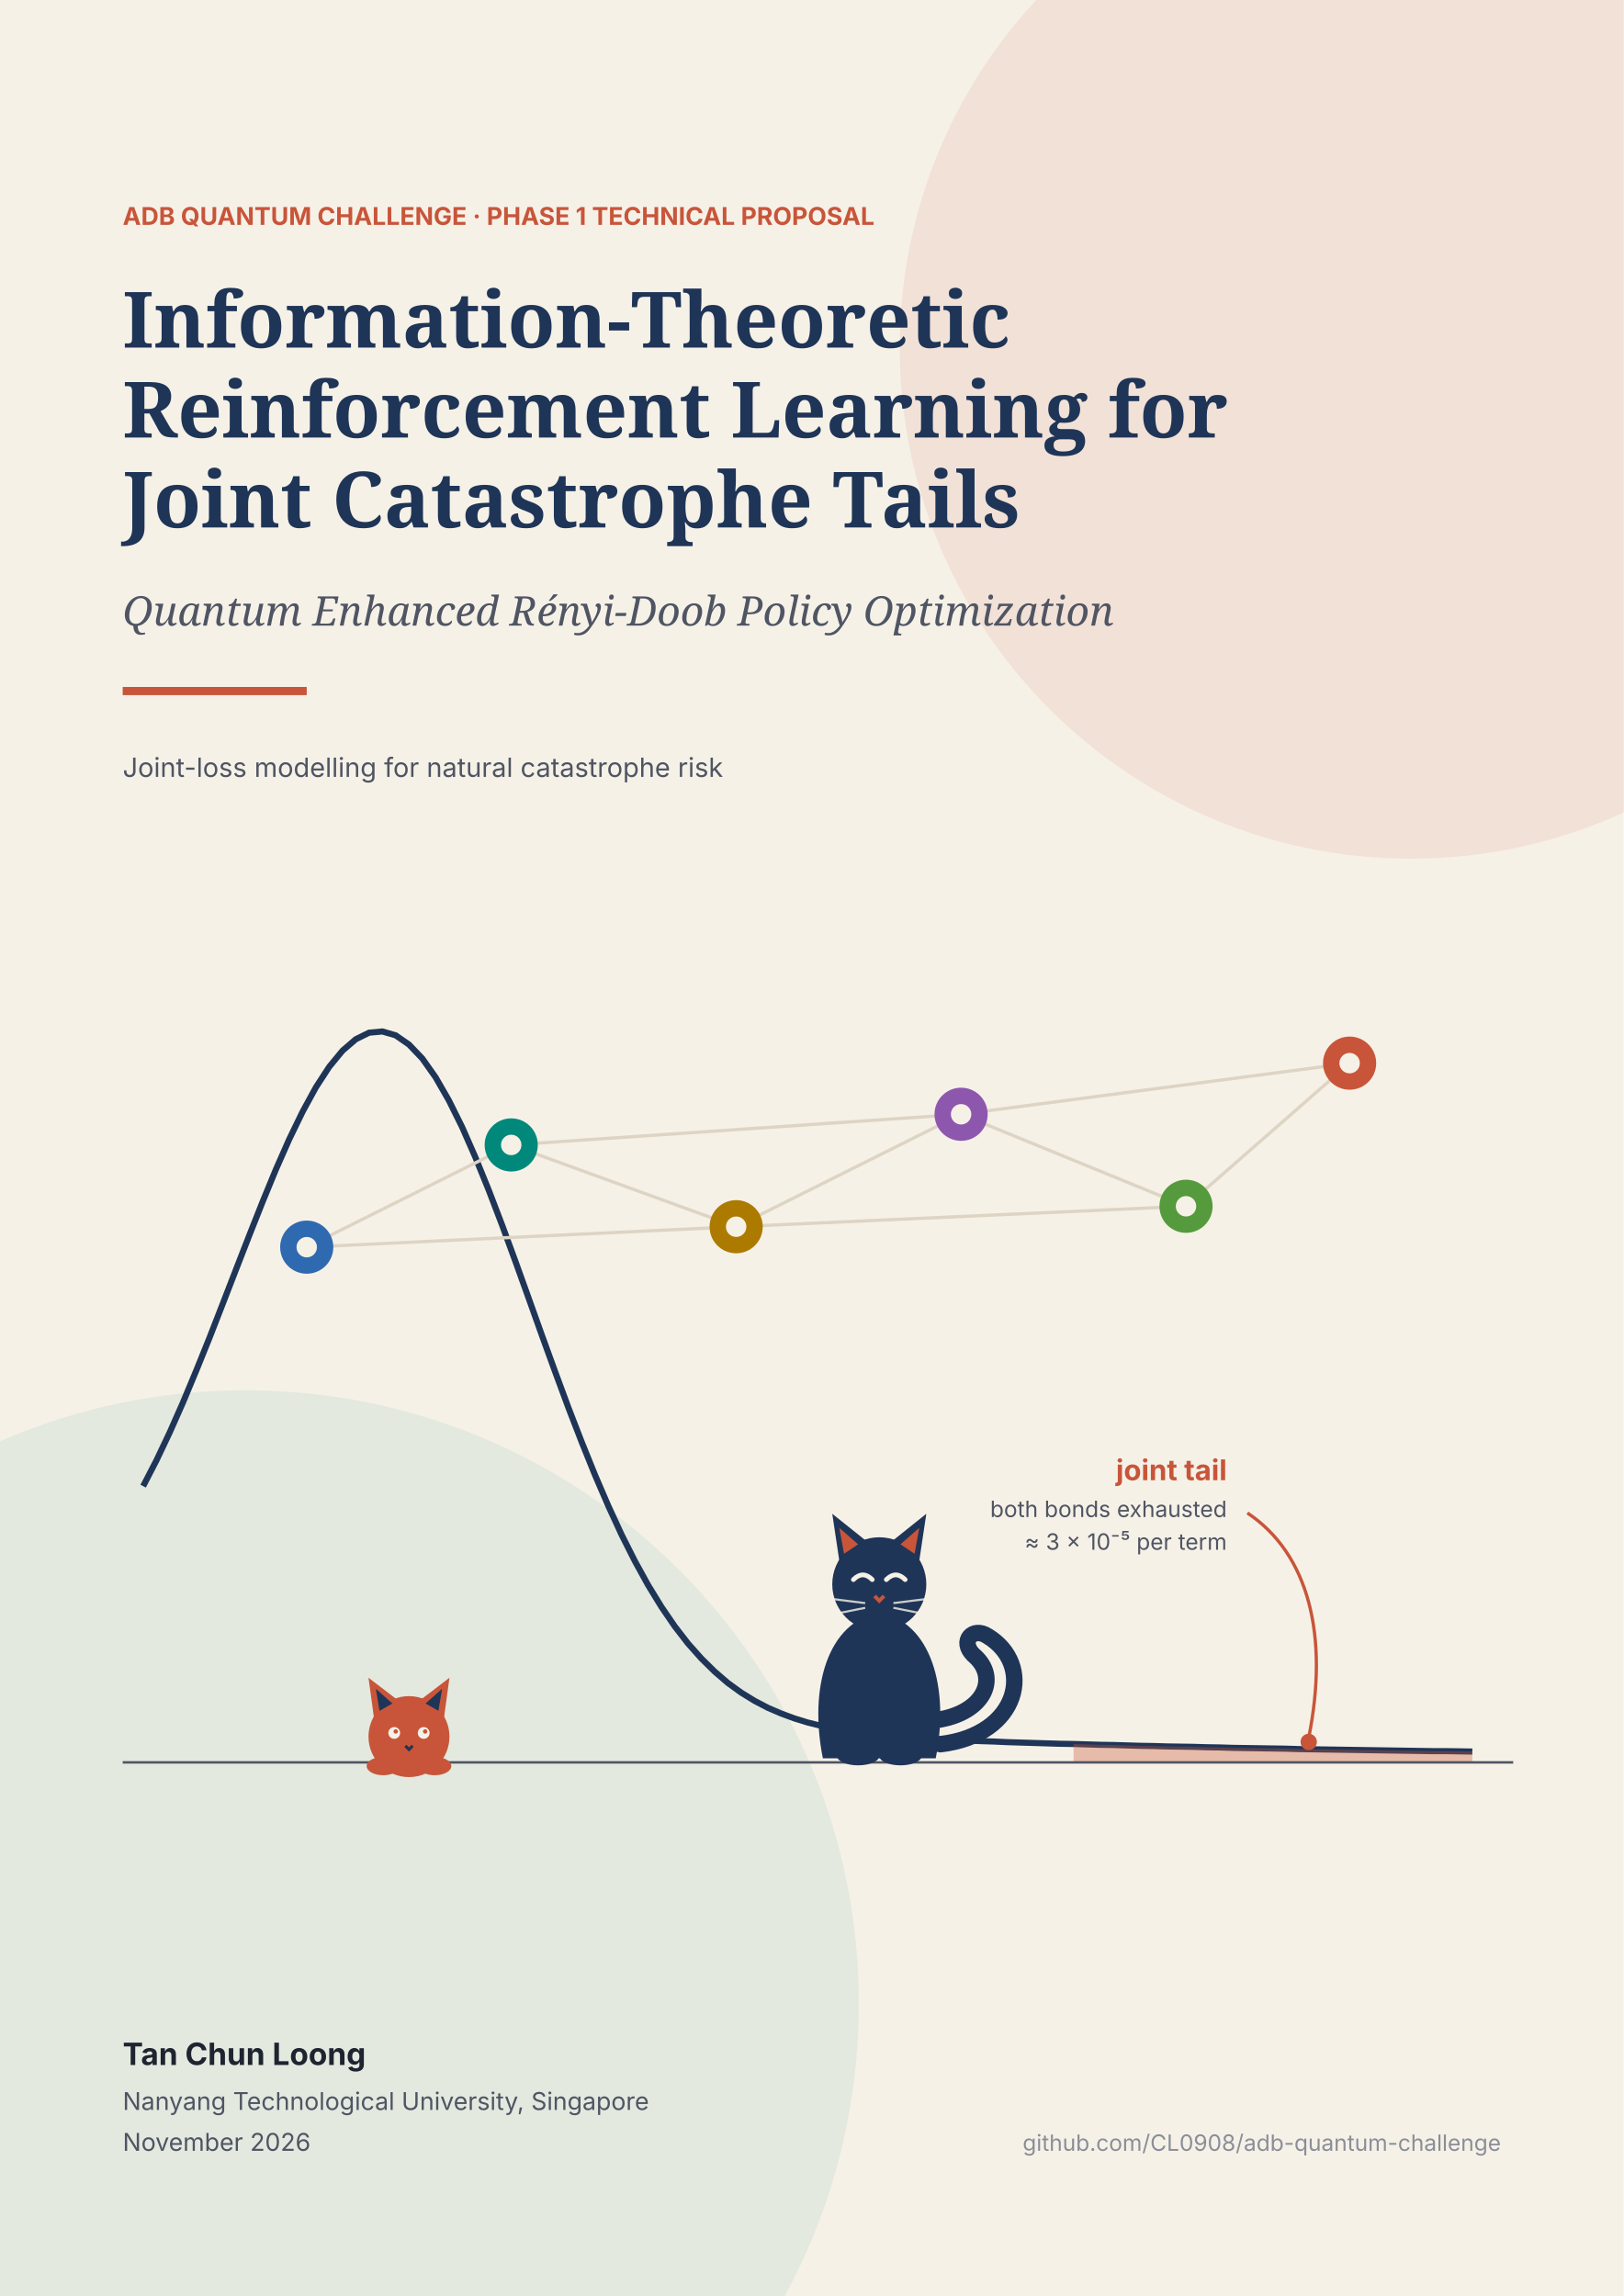
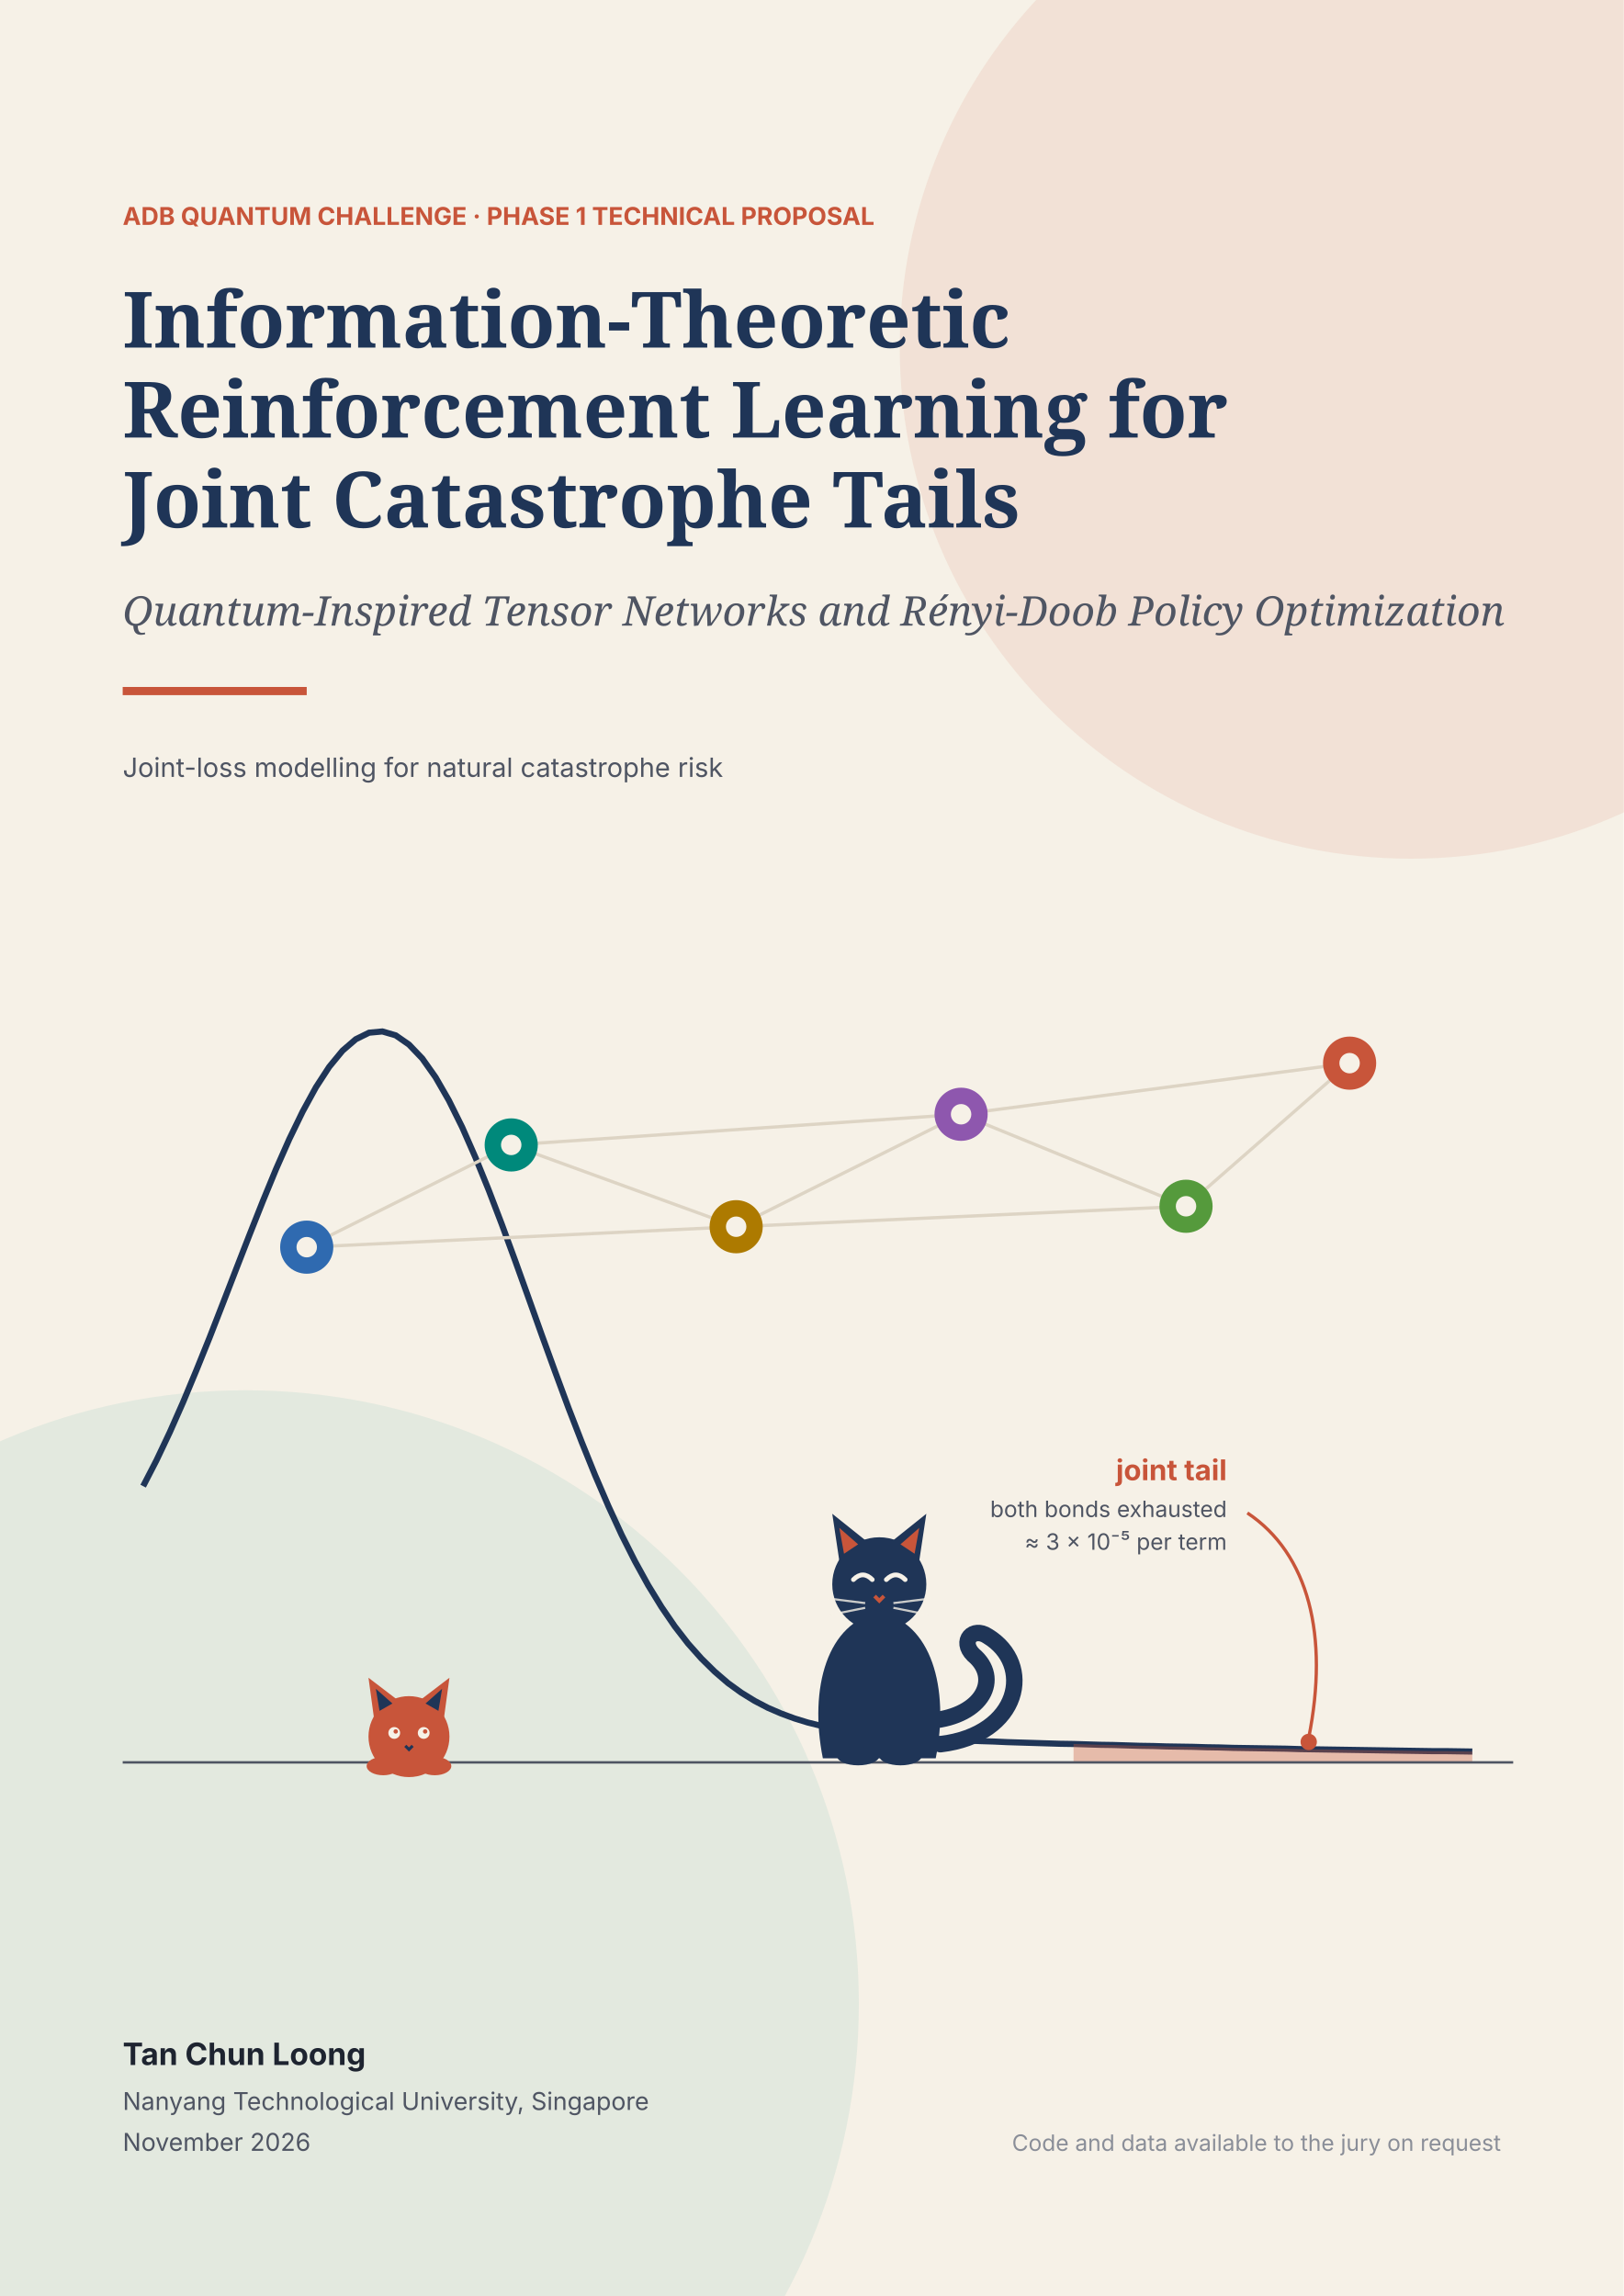
<svg xmlns="http://www.w3.org/2000/svg" viewBox="0 0 794 1123" width="794" height="1123" font-family="Inter, 'Helvetica Neue', Arial, sans-serif">
  <rect width="794" height="1123" fill="#F6F1E7" />
  <circle cx="690" cy="170" r="250" fill="#C8553A" opacity="0.10" />
  <circle cx="120" cy="980" r="300" fill="#00897B" opacity="0.08" />
  <path d="M 70.0,726.9 L 76.5,714.3 L 83.0,700.6 L 89.5,685.9 L 96.0,670.3 L 102.5,654.2 L 109.0,637.5 L 115.5,620.7 L 122.0,604.0 L 128.5,587.6 L 135.0,571.8 L 141.5,557.1 L 148.0,543.7 L 154.5,531.8 L 161.0,521.8 L 167.5,513.9 L 174.0,508.3 L 180.5,505.1 L 187.0,504.5 L 193.5,506.4 L 200.0,510.9 L 206.5,517.7 L 213.0,526.9 L 219.5,538.2 L 226.0,551.3 L 232.5,566.1 L 239.0,582.1 L 245.5,599.1 L 252.0,616.8 L 258.5,634.9 L 265.0,653.1 L 271.5,671.0 L 278.0,688.6 L 284.5,705.4 L 291.0,721.5 L 297.5,736.6 L 304.0,750.7 L 310.5,763.6 L 317.0,775.4 L 323.5,786.0 L 330.0,795.5 L 336.5,803.9 L 343.0,811.2 L 349.5,817.6 L 356.0,823.2 L 362.5,827.9 L 369.0,831.9 L 375.5,835.3 L 382.0,838.1 L 388.5,840.5 L 395.0,842.5 L 401.5,844.1 L 408.0,845.5 L 414.5,846.6 L 421.0,847.5 L 427.5,848.3 L 434.0,849.0 L 440.5,849.5 L 447.0,850.0 L 453.5,850.4 L 460.0,850.7 L 466.5,851.1 L 473.0,851.3 L 479.5,851.6 L 486.0,851.8 L 492.5,852.1 L 499.0,852.3 L 505.5,852.5 L 512.0,852.7 L 518.5,852.9 L 525.0,853.0 L 531.5,853.2 L 538.0,853.4 L 544.5,853.5 L 551.0,853.7 L 557.5,853.9 L 564.0,854.0 L 570.5,854.2 L 577.0,854.3 L 583.5,854.4 L 590.0,854.6 L 596.5,854.7 L 603.0,854.9 L 609.5,855.0 L 616.0,855.1 L 622.5,855.2 L 629.0,855.3 L 635.5,855.5 L 642.0,855.6 L 648.5,855.7 L 655.0,855.8 L 661.5,855.9 L 668.0,856.0 L 674.5,856.1 L 681.0,856.2 L 687.5,856.3 L 694.0,856.4 L 700.5,856.5 L 707.0,856.5 L 713.5,856.6 L 720.0,856.7" fill="none" stroke="#1F3557" stroke-width="3" />
  <path d="M 525.0,853.0 L 531.5,853.2 L 538.0,853.4 L 544.5,853.5 L 551.0,853.7 L 557.5,853.9 L 564.0,854.0 L 570.5,854.2 L 577.0,854.3 L 583.5,854.4 L 590.0,854.6 L 596.5,854.7 L 603.0,854.9 L 609.5,855.0 L 616.0,855.1 L 622.5,855.2 L 629.0,855.3 L 635.5,855.5 L 642.0,855.6 L 648.5,855.7 L 655.0,855.8 L 661.5,855.9 L 668.0,856.0 L 674.5,856.1 L 681.0,856.2 L 687.5,856.3 L 694.0,856.4 L 700.5,856.5 L 707.0,856.5 L 713.5,856.6 L 720.0,856.7 L 720.0,862 L 525.0,862 Z" fill="#C8553A" opacity="0.35" />
  <line x1="60" y1="862" x2="740" y2="862" stroke="#4F5563" stroke-width="1.2" />
  <path d="M 640 850 C 650 800 640 760 610 740" fill="none" stroke="#C8553A" stroke-width="1.6" />
  <circle cx="640" cy="852" r="4" fill="#C8553A" />
  <text x="600" y="724" font-size="14" fill="#C8553A" font-weight="700" text-anchor="end">joint tail</text>
  <text x="600" y="742" font-size="11" fill="#4F5563" font-weight="400" text-anchor="end">both bonds exhausted</text>
  <text x="600" y="758" font-size="11" fill="#4F5563" font-weight="400" text-anchor="end">≈ 3 × 10⁻⁵ per term</text>
  <line x1="150" y1="610" x2="250" y2="560" stroke="#DDD4C4" stroke-width="1.6" />
  <line x1="150" y1="610" x2="360" y2="600" stroke="#DDD4C4" stroke-width="1.6" />
  <line x1="250" y1="560" x2="360" y2="600" stroke="#DDD4C4" stroke-width="1.6" />
  <line x1="250" y1="560" x2="470" y2="545" stroke="#DDD4C4" stroke-width="1.6" />
  <line x1="360" y1="600" x2="470" y2="545" stroke="#DDD4C4" stroke-width="1.6" />
  <line x1="360" y1="600" x2="580" y2="590" stroke="#DDD4C4" stroke-width="1.6" />
  <line x1="470" y1="545" x2="580" y2="590" stroke="#DDD4C4" stroke-width="1.6" />
  <line x1="470" y1="545" x2="660" y2="520" stroke="#DDD4C4" stroke-width="1.6" />
  <line x1="580" y1="590" x2="660" y2="520" stroke="#DDD4C4" stroke-width="1.6" />
  <circle cx="150" cy="610" r="13" fill="#2F6AB0" />
  <circle cx="150" cy="610" r="5" fill="#F6F1E7" />
  <circle cx="250" cy="560" r="13" fill="#00897B" />
  <circle cx="250" cy="560" r="5" fill="#F6F1E7" />
  <circle cx="360" cy="600" r="13" fill="#AD7A00" />
  <circle cx="360" cy="600" r="5" fill="#F6F1E7" />
  <circle cx="470" cy="545" r="13" fill="#8E57AE" />
  <circle cx="470" cy="545" r="5" fill="#F6F1E7" />
  <circle cx="580" cy="590" r="13" fill="#559A3C" />
  <circle cx="580" cy="590" r="5" fill="#F6F1E7" />
  <circle cx="660" cy="520" r="13" fill="#C8553A" />
  <circle cx="660" cy="520" r="5" fill="#F6F1E7" />
  <g transform="translate(430,860) scale(1.15,1.15)">
    <path d="M 26 -6 C 60 -10 66 -40 46 -52 C 40 -56 34 -50 40 -44 C 52 -34 44 -18 22 -16" fill="none" stroke="#1F3557" stroke-width="7" stroke-linecap="round" />
    <path d="M -24 0 C -30 -30 -22 -58 0 -62 C 22 -58 30 -30 24 0 Z" fill="#1F3557" />
    <circle cx="0" cy="-74" r="20" fill="#1F3557" />
    <path d="M -17 -84 L -20 -104 L -5 -92 Z" fill="#1F3557" />
    <path d="M 17 -84 L 20 -104 L 5 -92 Z" fill="#1F3557" />
    <path d="M -15 -87 L -17 -98 L -9 -91 Z" fill="#C8553A" />
    <path d="M 15 -87 L 17 -98 L 9 -91 Z" fill="#C8553A" />
    <path d="M -11 -76 q 4 -4 8 0" fill="none" stroke="#F6F1E7" stroke-width="2" stroke-linecap="round" />
    <path d="M 3 -76 q 4 -4 8 0" fill="none" stroke="#F6F1E7" stroke-width="2" stroke-linecap="round" />
    <path d="M -2 -69 l 2 2 l 2 -2" fill="none" stroke="#C8553A" stroke-width="1.6" />
    <path d="M -6 -66 l -16 -2 M -6 -64 l -15 3 M 6 -66 l 16 -2 M 6 -64 l 15 3" stroke="#F6F1E7" stroke-width="0.9" opacity="0.8" />
    <ellipse cx="-9" cy="-1" rx="9" ry="4" fill="#1F3557" />
    <ellipse cx="9" cy="-1" rx="9" ry="4" fill="#1F3557" />
  </g>
  <g transform="translate(200,862) scale(0.9)">
    <circle cx="0" cy="-14" r="22" fill="#C8553A" />
    <path d="M -19 -24 L -22 -46 L -5 -33 Z" fill="#C8553A" />
    <path d="M 19 -24 L 22 -46 L 5 -33 Z" fill="#C8553A" />
    <path d="M -16 -28 L -18 -40 L -9 -32 Z" fill="#1F3557" />
    <path d="M 16 -28 L 18 -40 L 9 -32 Z" fill="#1F3557" />
    <circle cx="-8" cy="-16" r="3.2" fill="#F6F1E7" />
    <circle cx="8" cy="-16" r="3.2" fill="#F6F1E7" />
    <circle cx="-7.2" cy="-16.8" r="1.2" fill="#C8553A" />
    <circle cx="8.8" cy="-16.8" r="1.2" fill="#C8553A" />
    <path d="M -2 -9 l 2 2 l 2 -2" fill="none" stroke="#1F3557" stroke-width="1.6" />
    <ellipse cx="-14" cy="2" rx="9" ry="5" fill="#C8553A" />
    <ellipse cx="14" cy="2" rx="9" ry="5" fill="#C8553A" />
  </g>
  <text x="60" y="110" font-size="12" fill="#C8553A" font-weight="700" text-anchor="start">ADB QUANTUM CHALLENGE · PHASE 1 TECHNICAL PROPOSAL</text>
  <text x="60" y="170" font-size="38" fill="#1F3557" font-weight="700" text-anchor="start" font-family="'Source Serif 4', Charter, 'Bitstream Charter', Georgia, serif">Information-Theoretic</text>
  <text x="60" y="214" font-size="38" fill="#1F3557" font-weight="700" text-anchor="start" font-family="'Source Serif 4', Charter, 'Bitstream Charter', Georgia, serif">Reinforcement Learning for</text>
  <text x="60" y="258" font-size="38" fill="#1F3557" font-weight="700" text-anchor="start" font-family="'Source Serif 4', Charter, 'Bitstream Charter', Georgia, serif">Joint Catastrophe Tails</text>
-   <text x="60" y="306" font-size="20" fill="#4F5563" font-weight="400" text-anchor="start" font-family="'Source Serif 4', Charter, 'Bitstream Charter', Georgia, serif" font-style="italic">Quantum Enhanced Rényi-Doob Policy Optimization</text>
+   <text x="60" y="306" font-size="20" fill="#4F5563" font-weight="400" text-anchor="start" font-family="'Source Serif 4', Charter, 'Bitstream Charter', Georgia, serif" font-style="italic">Quantum-Inspired Tensor Networks and Rényi-Doob Policy Optimization</text>
  <rect x="60" y="336" width="90" height="4" fill="#C8553A" />
  <text x="60" y="380" font-size="13" fill="#4F5563" font-weight="400" text-anchor="start">Joint-loss modelling for natural catastrophe risk</text>
  <text x="60" y="1010" font-size="15" fill="#1E2430" font-weight="700" text-anchor="start">Tan Chun Loong</text>
  <text x="60" y="1032" font-size="12" fill="#4F5563" font-weight="400" text-anchor="start">Nanyang Technological University, Singapore</text>
  <text x="60" y="1052" font-size="12" fill="#4F5563" font-weight="400" text-anchor="start">November 2026</text>
-   <text x="734" y="1052" font-size="11" fill="#8A8E98" font-weight="400" text-anchor="end">github.com/CL0908/adb-quantum-challenge</text>
+   <text x="734" y="1052" font-size="11" fill="#8A8E98" font-weight="400" text-anchor="end">Code and data available to the jury on request</text>
</svg>
